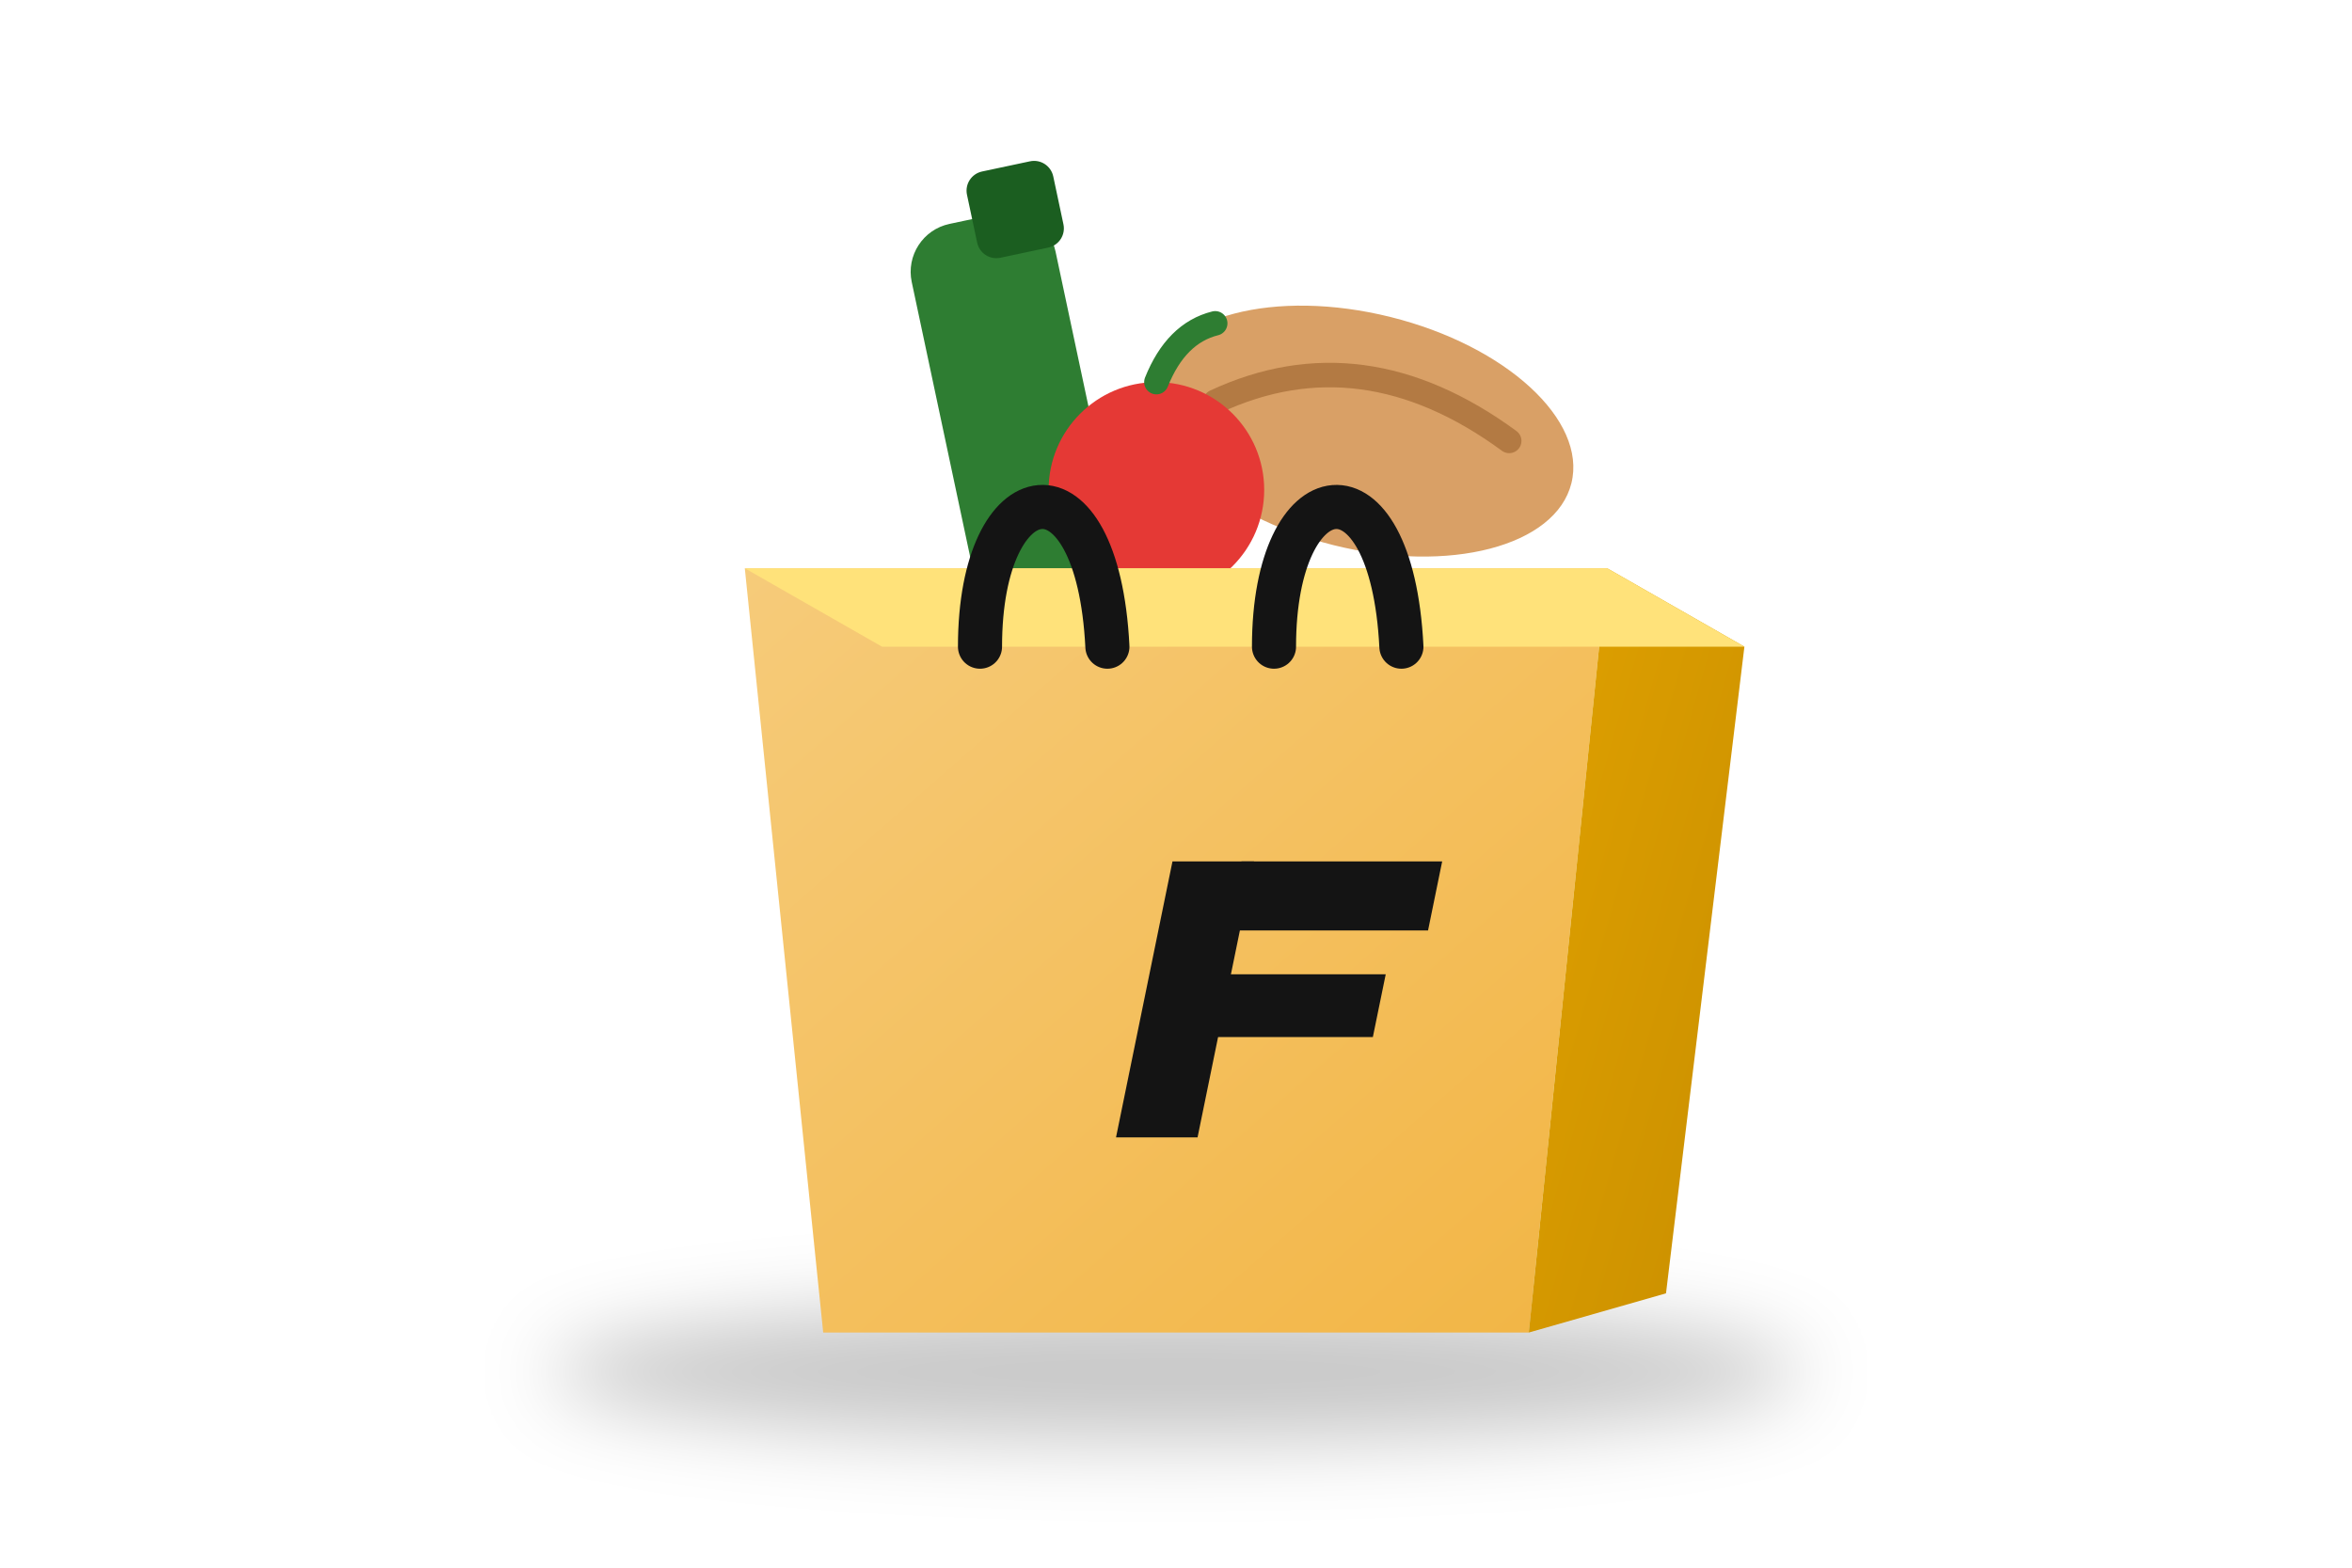
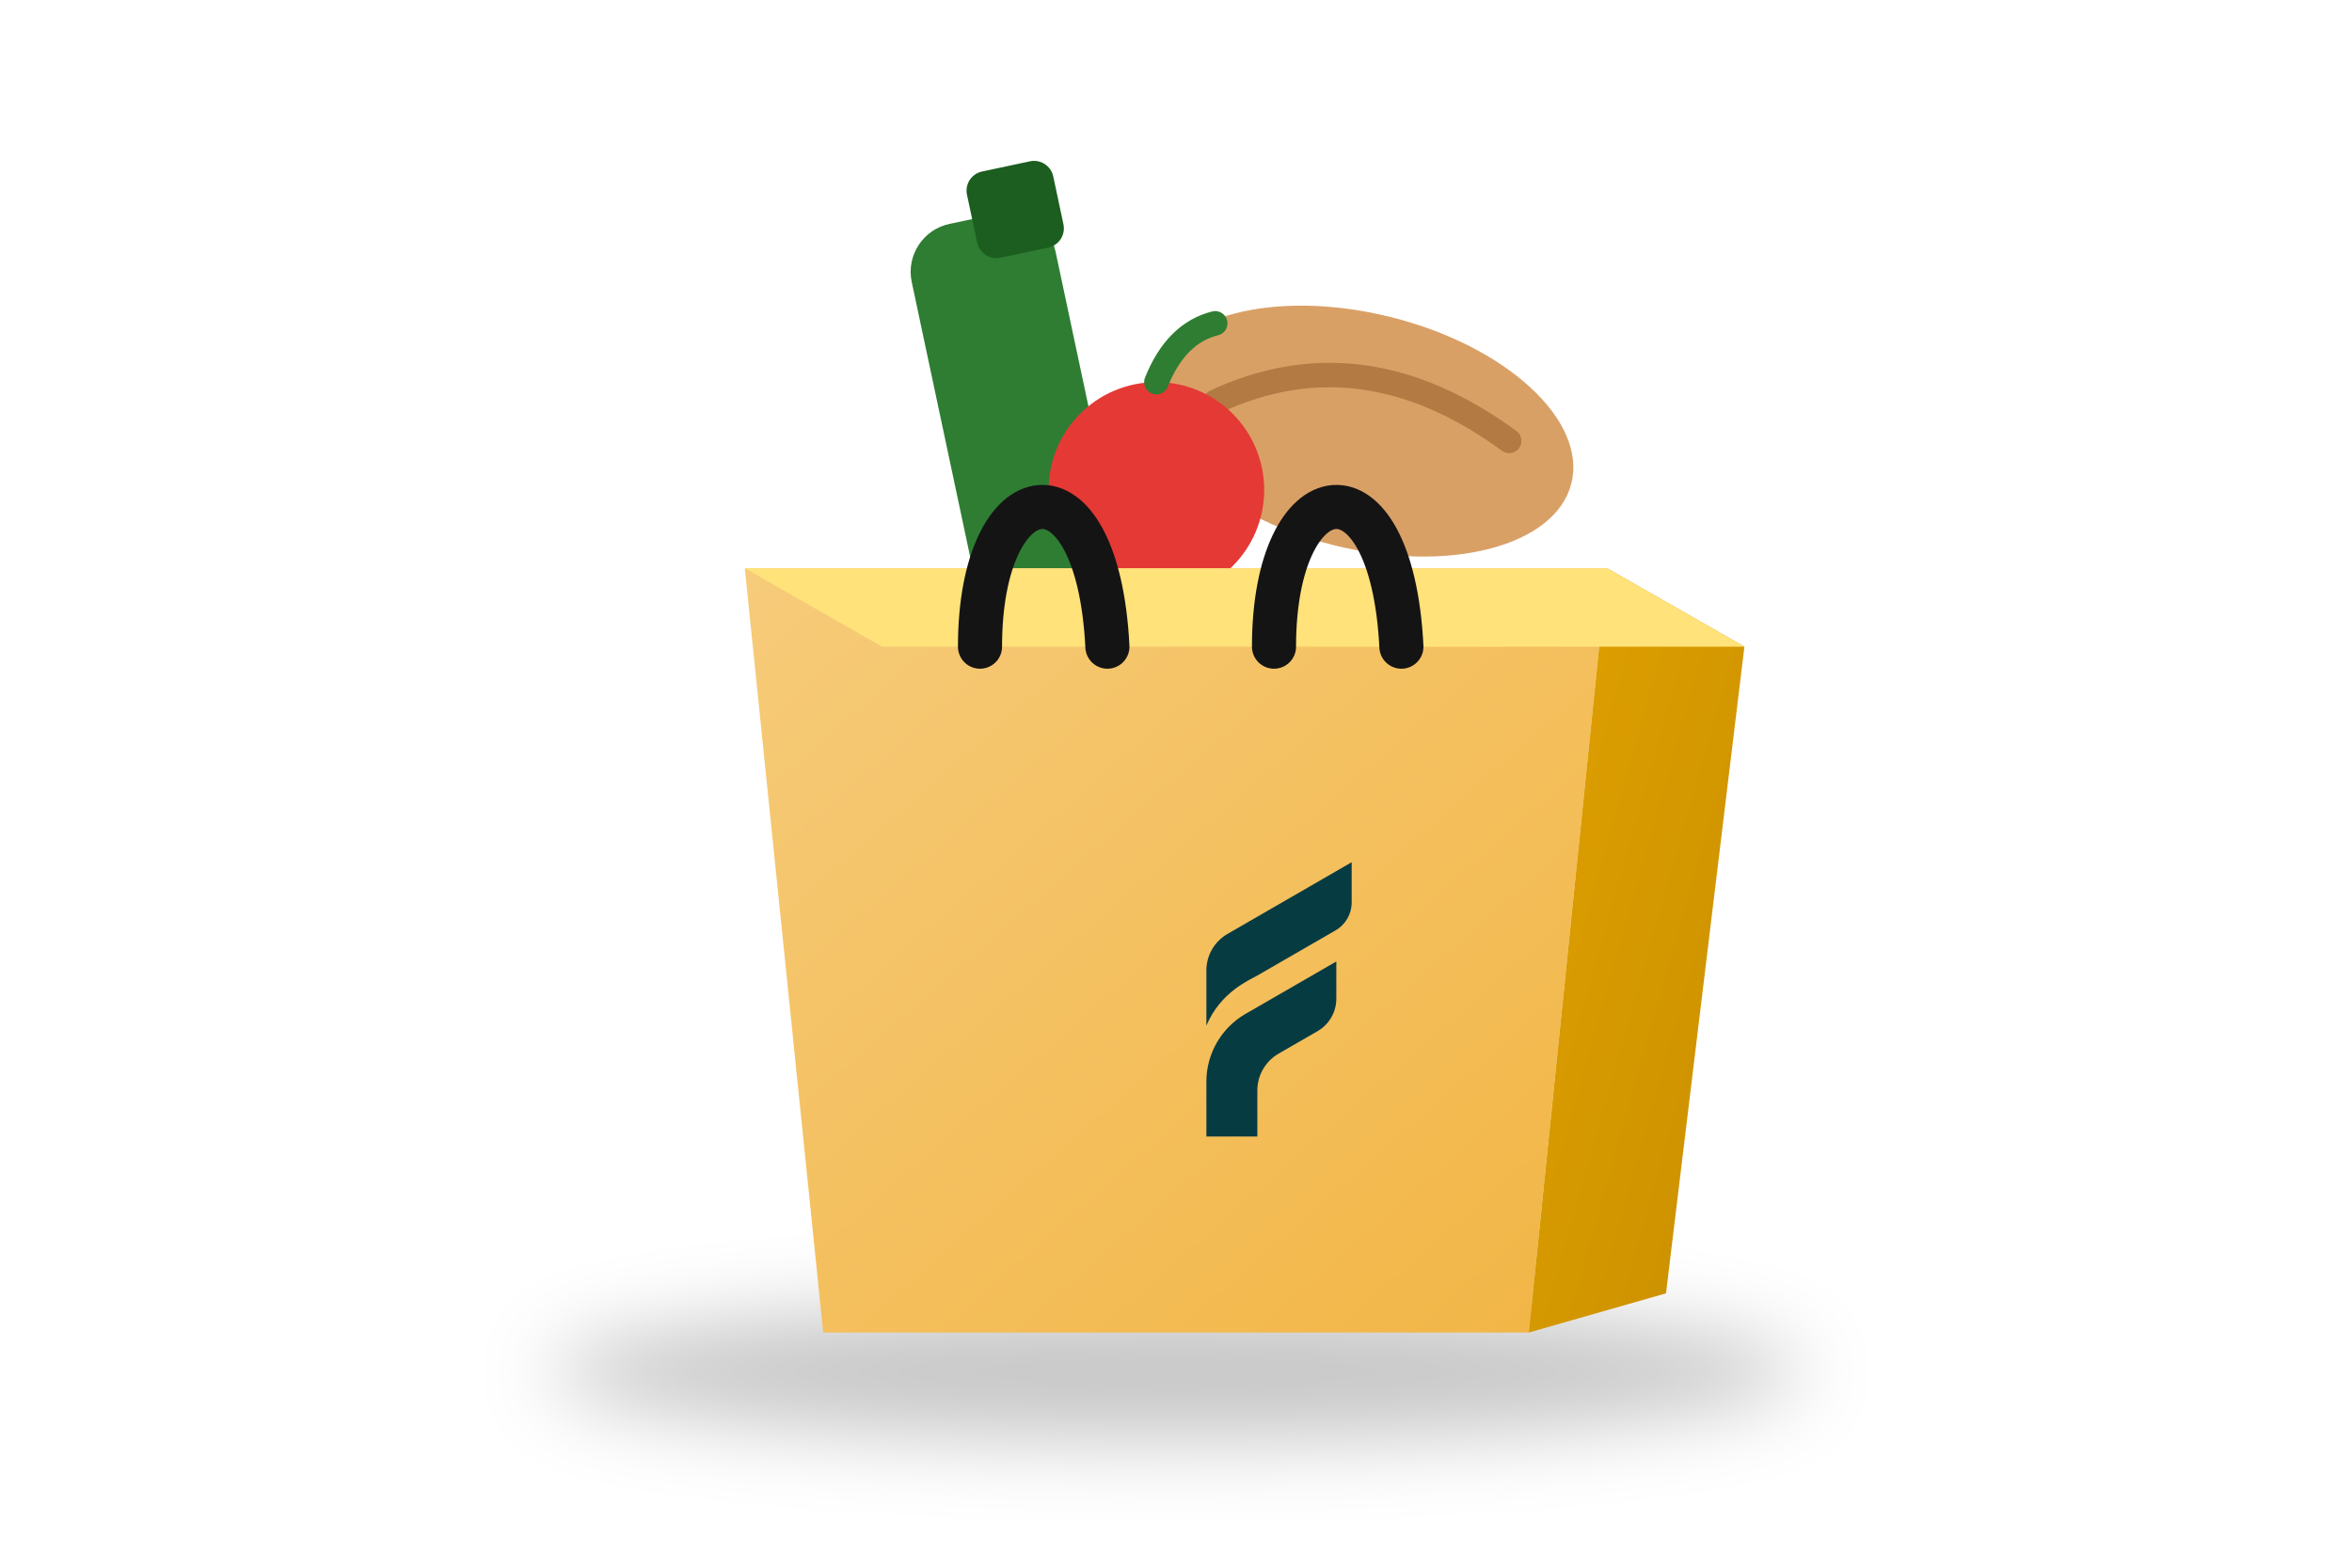
<svg xmlns="http://www.w3.org/2000/svg" viewBox="0 0 240 160">
  <defs>
    <linearGradient id="bf" x1="0" y1="0" x2="1" y2="1">
      <stop offset="0" stop-color="#F6CB7A" />
      <stop offset="1" stop-color="#F2B544" />
    </linearGradient>
    <linearGradient id="bs" x1="0" y1="0" x2="1" y2="1">
      <stop offset="0" stop-color="#E0A100" />
      <stop offset="1" stop-color="#C98F00" />
    </linearGradient>
    <filter id="soft" x="-20%" y="-200%" width="140%" height="500%">
      <feGaussianBlur stdDeviation="4" />
    </filter>
  </defs>
  <ellipse cx="120" cy="140" rx="64" ry="7" fill="#000" opacity=".22" filter="url(#soft)" />
  <rect x="96" y="22" width="15" height="40" rx="5" fill="#2E7D32" transform="rotate(-12 103 42)" />
  <rect x="99" y="17" width="9" height="9" rx="2" fill="#1B5E20" transform="rotate(-12 103 21)" />
  <ellipse cx="139" cy="44" rx="22" ry="12" fill="#D9A066" transform="rotate(14 139 44)" />
  <path d="M124 41 q15 -7 30 4" stroke="#B37A43" stroke-width="2.5" fill="none" stroke-linecap="round" />
  <circle cx="118" cy="50" r="11" fill="#E53935" />
  <path d="M118 39 q2 -5 6 -6" stroke="#2E7D32" stroke-width="2.5" fill="none" stroke-linecap="round" />
  <path d="M76 58 L164 58 L156 136 L84 136 Z" fill="url(#bf)" />
  <path d="M164 58 L178 66 L170 132 L156 136 Z" fill="url(#bs)" />
  <path d="M76 58 L164 58 L178 66 L90 66 Z" fill="#FFE27A" />
  <path d="M100 66 C100 48 112 46 113 66" stroke="#141414" stroke-width="4.5" fill="none" stroke-linecap="round" />
  <path d="M130 66 C130 48 142 46 143 66" stroke="#141414" stroke-width="4.5" fill="none" stroke-linecap="round" />
-   <g transform="translate(103 86) scale(.32)" fill="#141414">
-     <path d="M52 6H78L60 94H34Z" />
-     <path d="M74 6H138L133.5 28H69.5Z" />
-     <path d="M66.6 42H120L115.9 62H62.5Z" />
+   <g transform="translate(123.1 88) scale(.193)" fill="#073B42">
+     <path d="M76.82 0V21.29C76.82 27.37 73.58 32.99 68.31 36.03L26.95 59.91C23.05 62.16 7.5 68.5 0 86.42V57.23C0 49.27 4.25 41.9 11.15 37.92L26.95 28.8Z" />
+     <path d="M68.7 52.48V72.14C68.7 79.23 64.92 85.78 58.78 89.33L38.18 101.22C31.23 105.24 26.95 112.65 26.95 120.68V145.05H0V116.04C0 101.26 7.89 87.6 20.69 80.2L26.95 76.59Z" />
  </g>
</svg>
